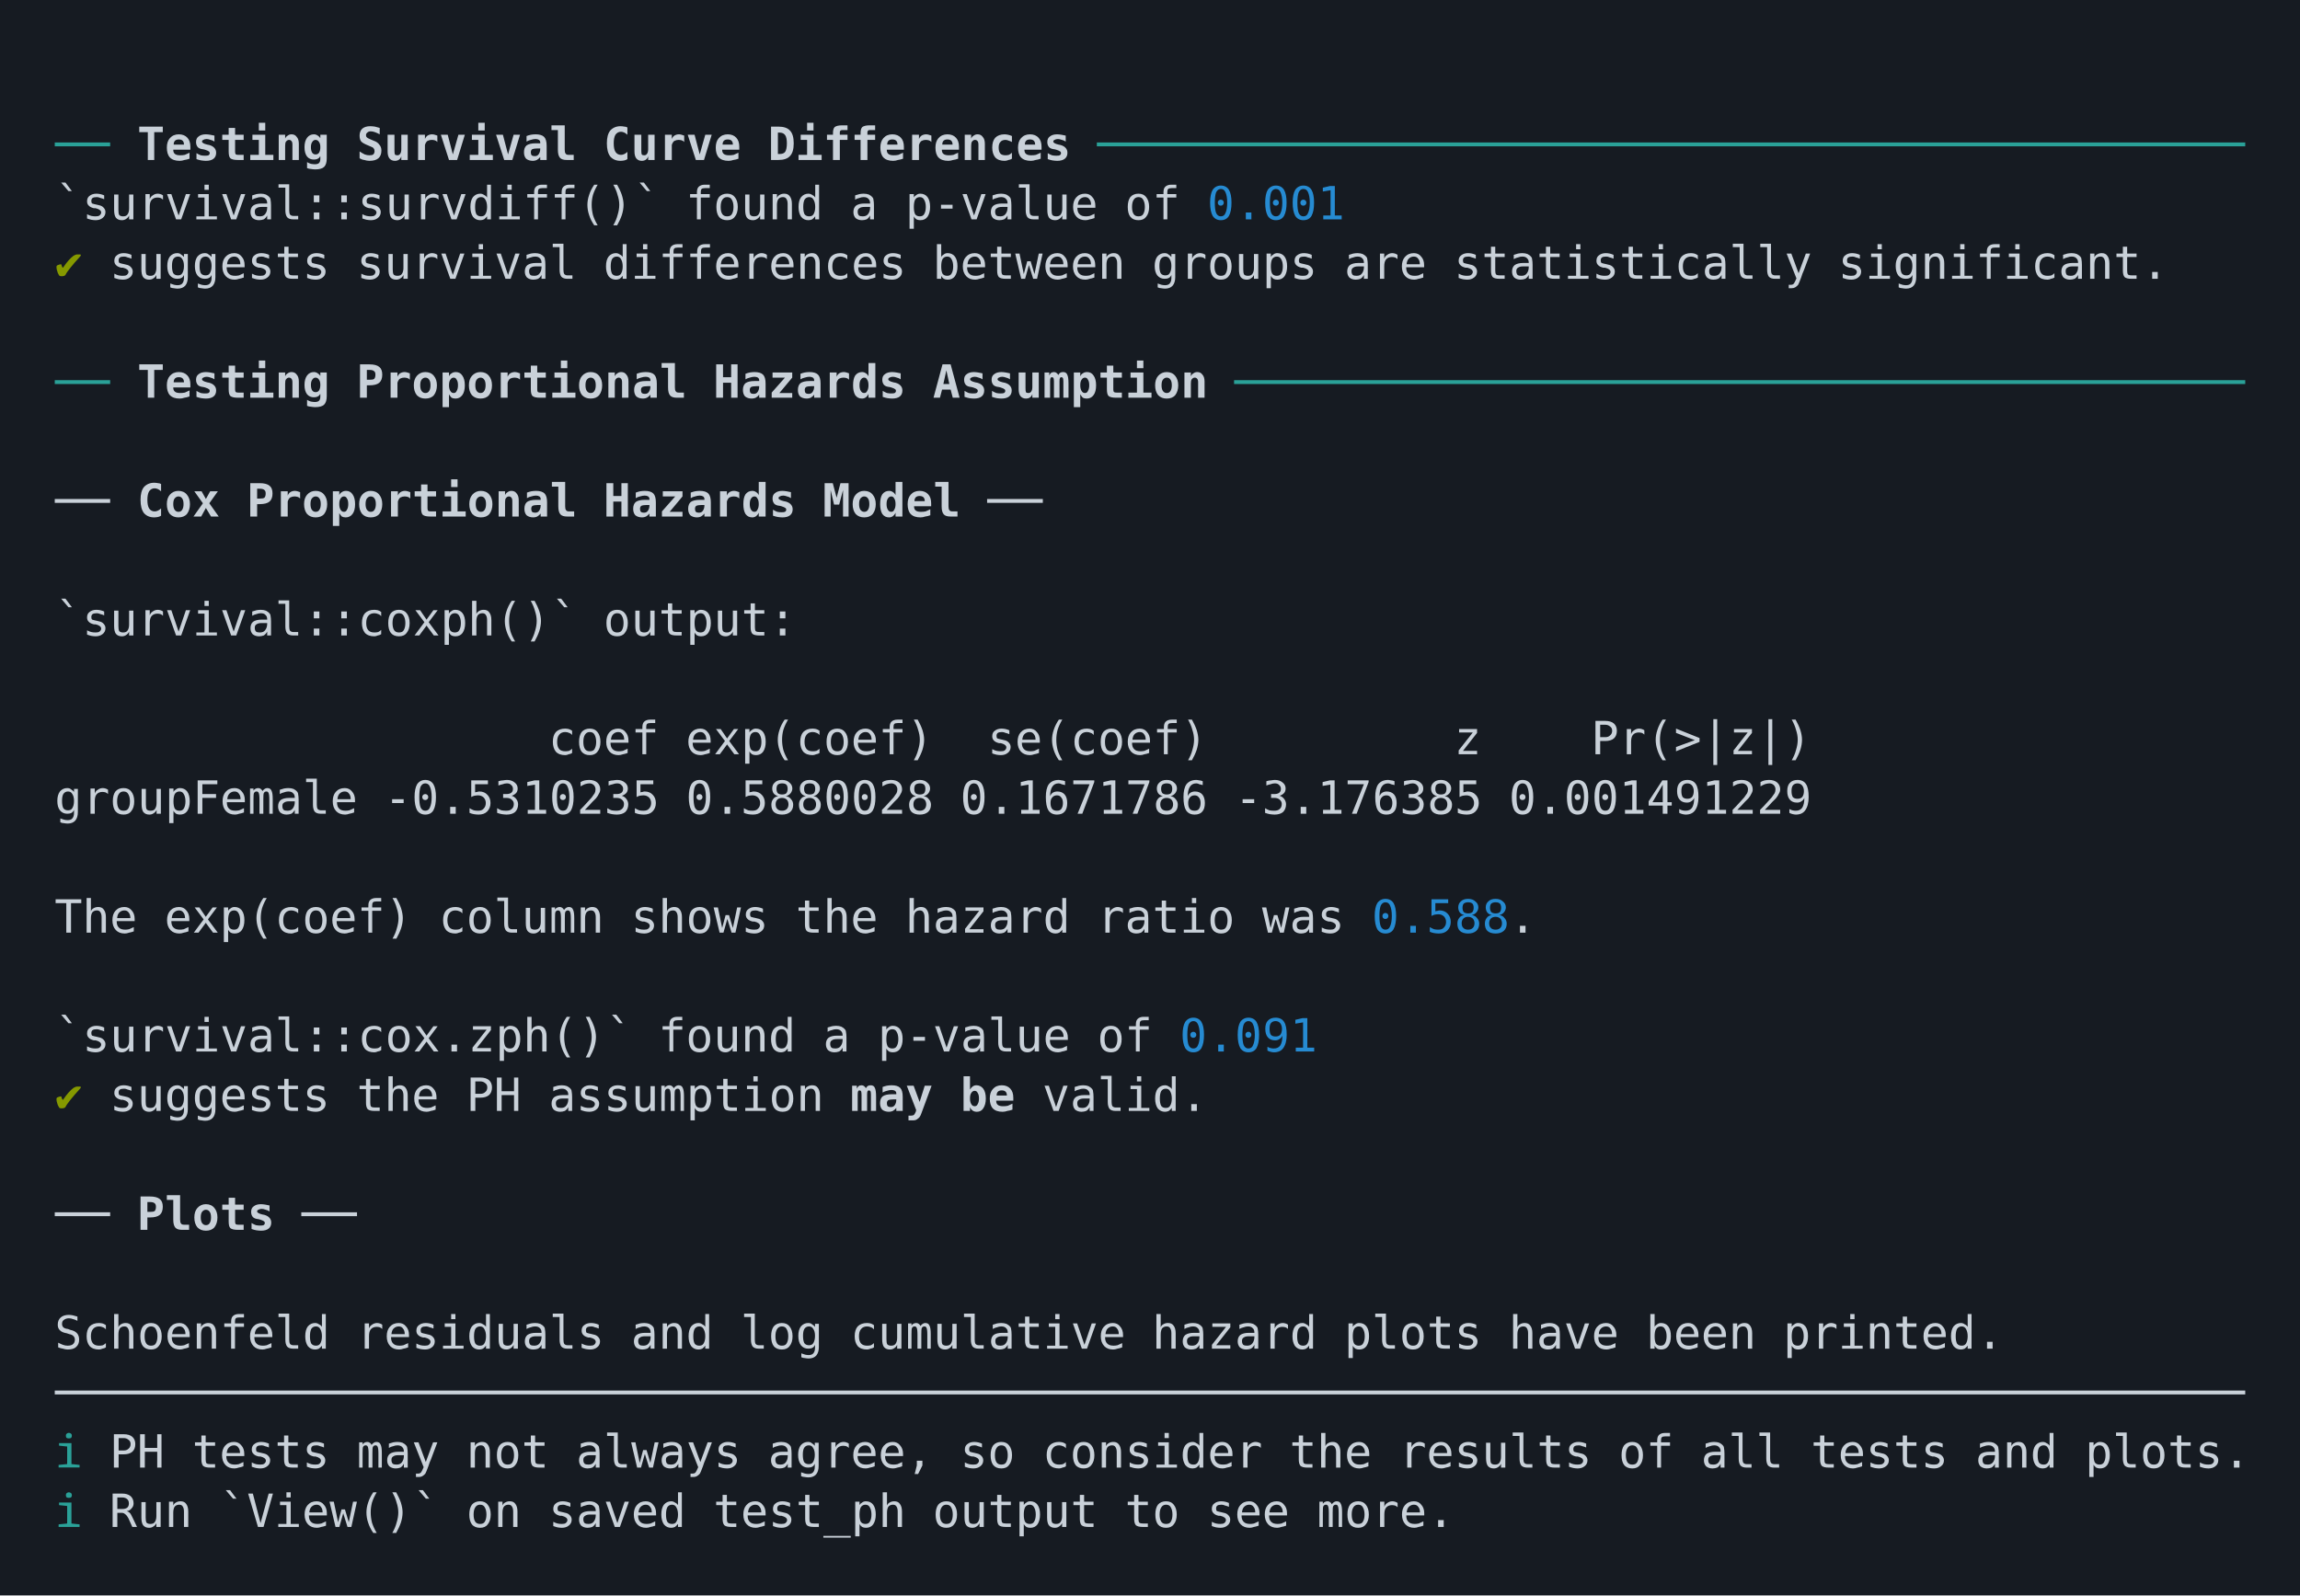
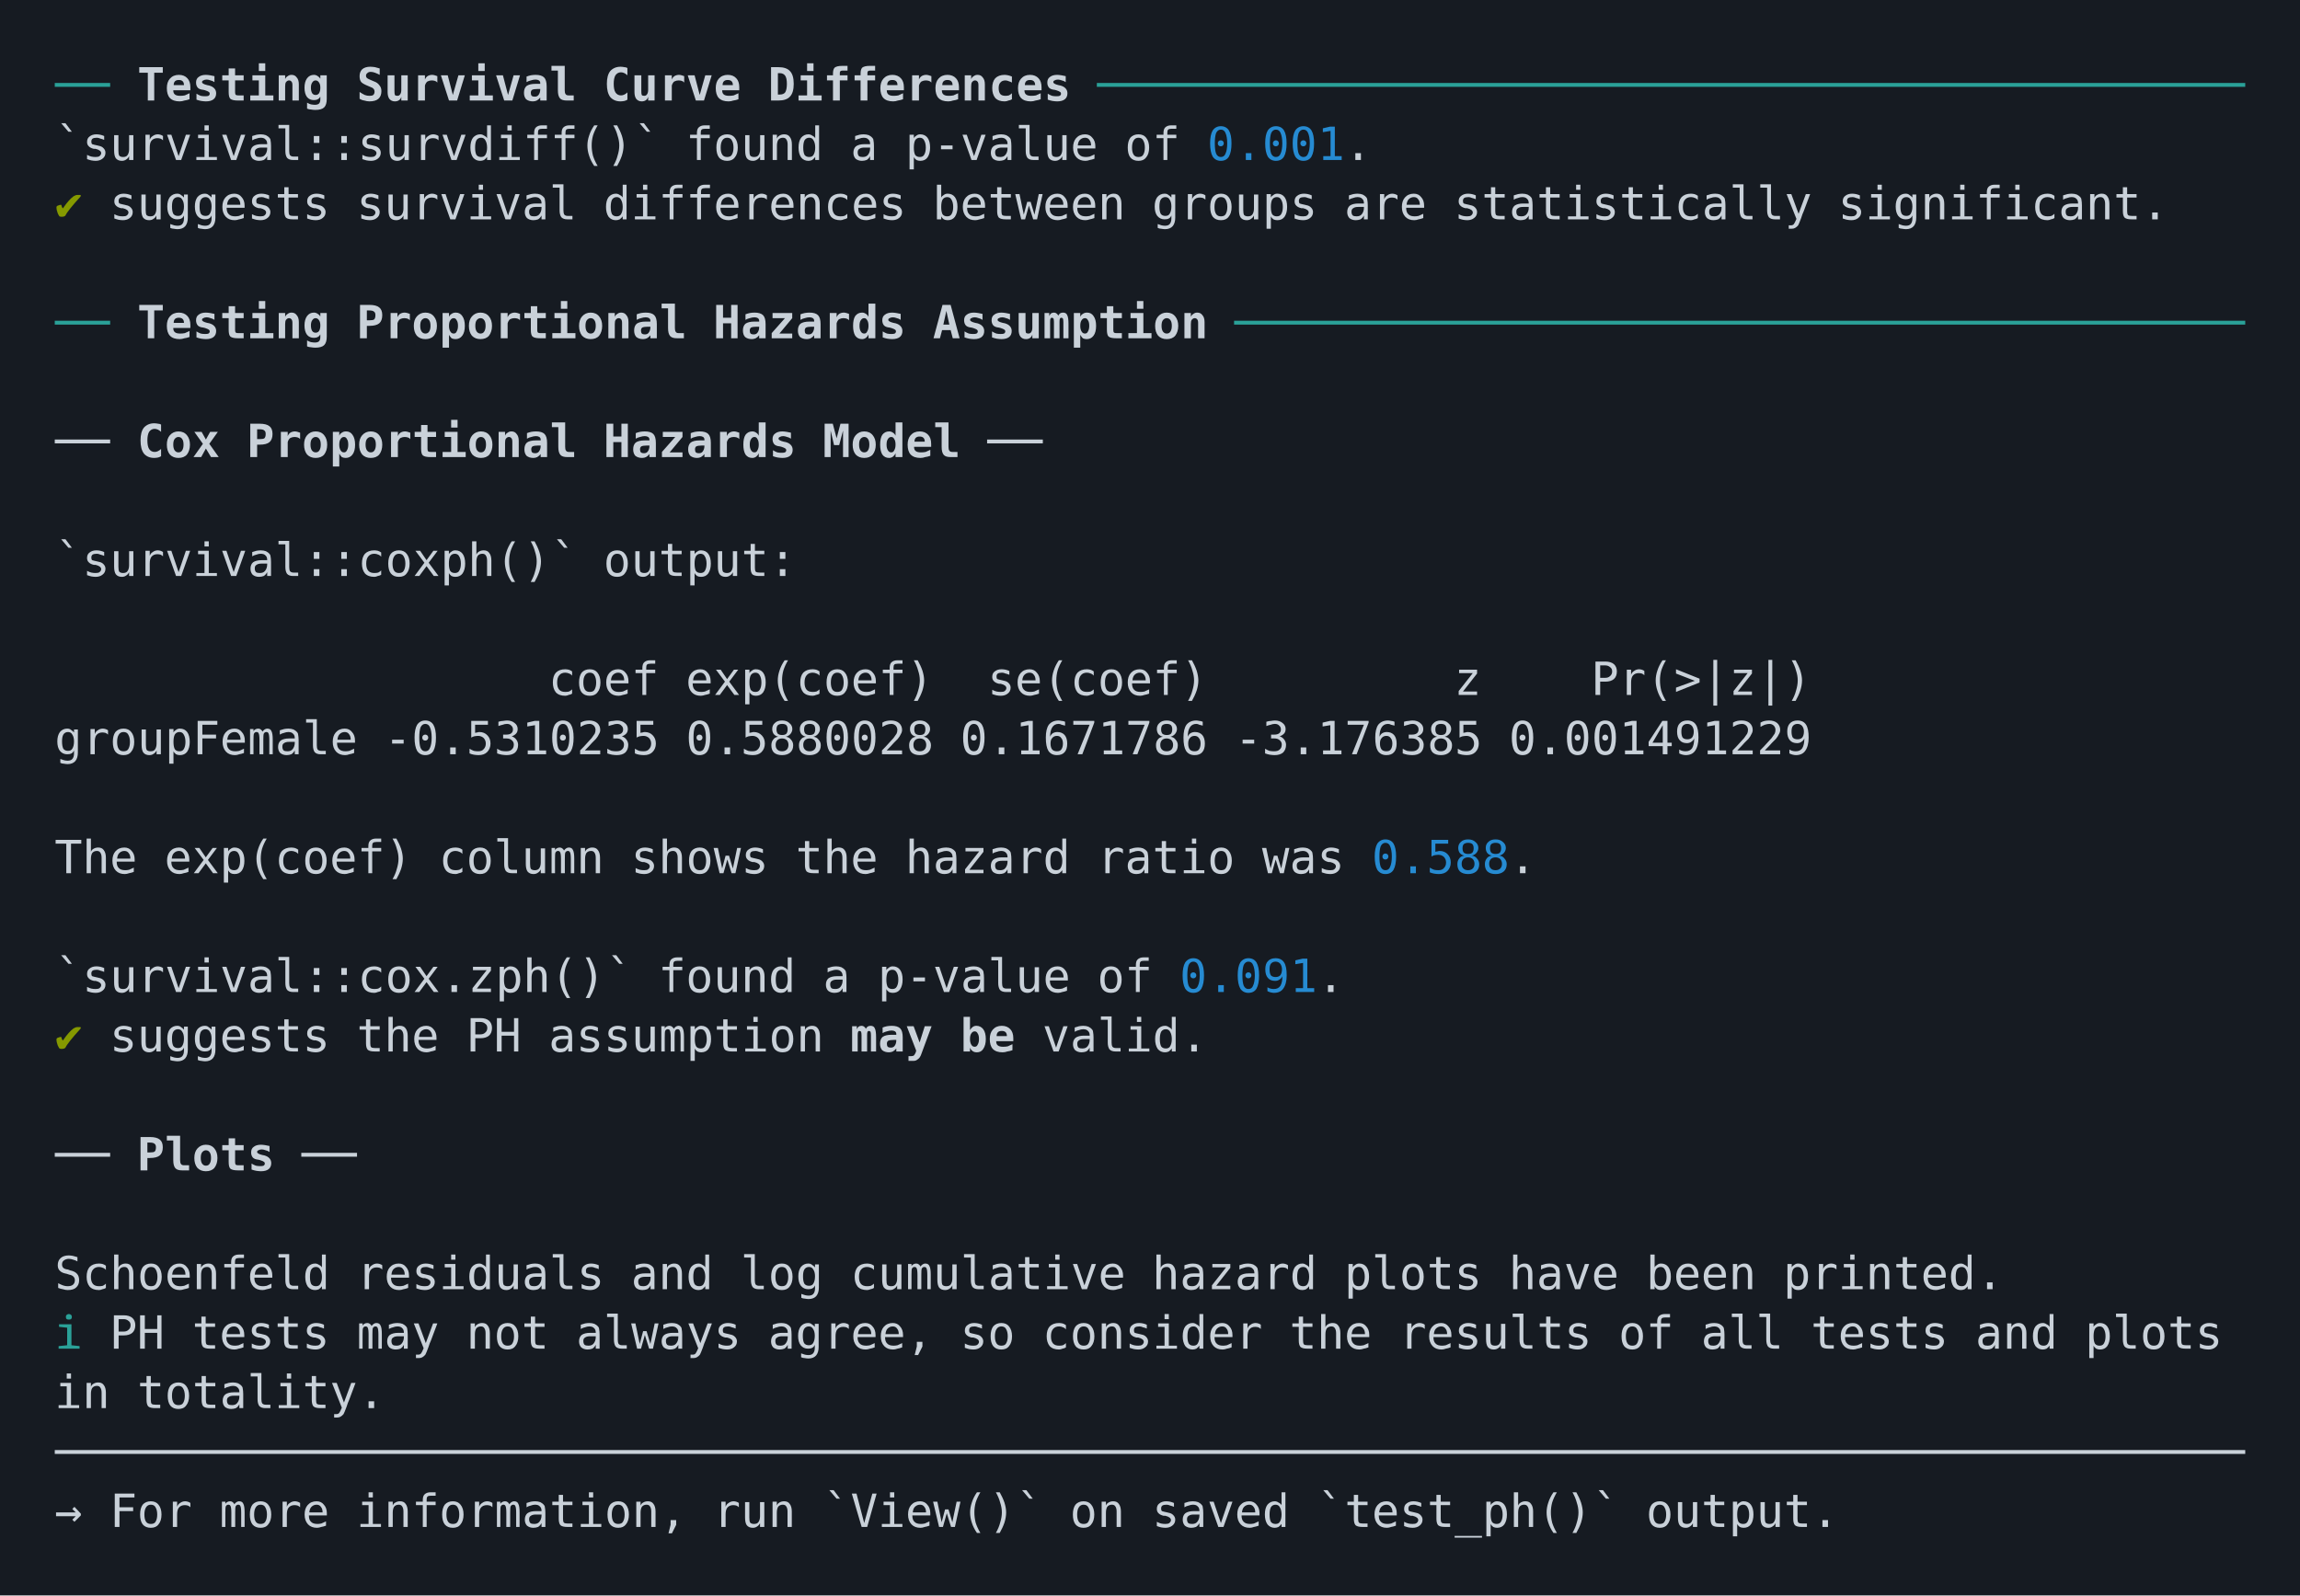
<svg xmlns="http://www.w3.org/2000/svg" xmlns:xlink="http://www.w3.org/1999/xlink" width="840" height="582.75">
  <rect width="840" height="582.75" rx="0" ry="0" class="a" />
  <svg height="542.75" viewBox="0 0 80 54.275" width="800" x="20" y="20">
    <style>.a{fill:rgb(22,27,34)}.b{font-family:'Fira Code',Monaco,Consolas,Menlo,'Bitstream Vera Sans Mono','Powerline Symbols',monospace}.c{fill:transparent}.d{fill:rgb(42,161,152);white-space:pre}.e{fill:rgb(201,209,217);font-weight:bold;white-space:pre}.f{fill:rgb(201,209,217);white-space:pre}.g{fill:rgb(38,139,210);white-space:pre}.h{fill:rgb(133,153,0);white-space:pre}</style>
    <g font-family="'Fira Code',Monaco,Consolas,Menlo,'Bitstream Vera Sans Mono','Powerline Symbols',monospace" font-size="1.67" class="b">
      <defs>
        <symbol id="a">
          <rect height="25" width="80" x="0" y="0" class="c" />
        </symbol>
      </defs>
      <rect height="54.275" width="80" class="a" />
      <svg x="0" y="0" width="80">
        <svg x="0">
          <use xlink:href="#a" />
-           <text font-size="1.67" x="0" y="3.841" class="d">──</text>
-           <text font-size="1.67" x="3.006" y="3.841" class="e">Testing</text>
-           <text font-size="1.67" x="11.022" y="3.841" class="e">Survival</text>
-           <text font-size="1.67" x="20.04" y="3.841" class="e">Curve</text>
-           <text font-size="1.67" x="26.052" y="3.841" class="e">Differences</text>
-           <text font-size="1.67" x="38.076" y="3.841" class="d">──────────────────────────────────────────</text>
-           <text font-size="1.67" x="0" y="6.012" class="f">`survival::survdiff()`</text>
-           <text font-size="1.67" x="23.046" y="6.012" class="f">found</text>
-           <text font-size="1.67" x="29.058" y="6.012" class="f">a</text>
-           <text font-size="1.67" x="31.062" y="6.012" class="f">p-value</text>
-           <text font-size="1.67" x="39.078" y="6.012" class="f">of</text>
-           <text font-size="1.67" x="42.084" y="6.012" class="g">0.001</text>
-           <text font-size="1.67" x="0" y="8.183" class="h">✔</text>
-           <text font-size="1.67" x="2.004" y="8.183" class="f">suggests</text>
-           <text font-size="1.67" x="11.022" y="8.183" class="f">survival</text>
-           <text font-size="1.67" x="20.04" y="8.183" class="f">differences</text>
-           <text font-size="1.67" x="32.064" y="8.183" class="f">between</text>
-           <text font-size="1.67" x="40.08" y="8.183" class="f">groups</text>
-           <text font-size="1.67" x="47.094" y="8.183" class="f">are</text>
-           <text font-size="1.67" x="51.102" y="8.183" class="f">statistically</text>
-           <text font-size="1.67" x="65.13" y="8.183" class="f">significant.</text>
-           <text font-size="1.67" x="0" y="12.525" class="d">──</text>
-           <text font-size="1.67" x="3.006" y="12.525" class="e">Testing</text>
-           <text font-size="1.67" x="11.022" y="12.525" class="e">Proportional</text>
-           <text font-size="1.67" x="24.048" y="12.525" class="e">Hazards</text>
-           <text font-size="1.67" x="32.064" y="12.525" class="e">Assumption</text>
-           <text font-size="1.67" x="43.086" y="12.525" class="d">─────────────────────────────────────</text>
-           <text font-size="1.67" x="0" y="16.867" class="f">──</text>
-           <text font-size="1.67" x="3.006" y="16.867" class="e">Cox</text>
-           <text font-size="1.67" x="7.014" y="16.867" class="e">Proportional</text>
-           <text font-size="1.67" x="20.04" y="16.867" class="e">Hazards</text>
-           <text font-size="1.67" x="28.056" y="16.867" class="e">Model</text>
-           <text font-size="1.67" x="34.068" y="16.867" class="f">──</text>
-           <text font-size="1.67" x="0" y="21.209" class="f">`survival::coxph()`</text>
-           <text font-size="1.67" x="20.04" y="21.209" class="f">output:</text>
-           <text font-size="1.67" x="18.036" y="25.551" class="f">coef</text>
-           <text font-size="1.67" x="23.046" y="25.551" class="f">exp(coef)</text>
-           <text font-size="1.67" x="34.068" y="25.551" class="f">se(coef)</text>
-           <text font-size="1.67" x="51.102" y="25.551" class="f">z</text>
-           <text font-size="1.67" x="56.112" y="25.551" class="f">Pr(&gt;|z|)</text>
-           <text font-size="1.67" x="0" y="27.722" class="f">groupFemale</text>
-           <text font-size="1.67" x="12.024" y="27.722" class="f">-0.5310235</text>
-           <text font-size="1.67" x="23.046" y="27.722" class="f">0.5880028</text>
-           <text font-size="1.67" x="33.066" y="27.722" class="f">0.1671786</text>
-           <text font-size="1.67" x="43.086" y="27.722" class="f">-3.176385</text>
-           <text font-size="1.67" x="53.106" y="27.722" class="f">0.001491229</text>
-           <text font-size="1.67" x="0" y="32.064" class="f">The</text>
-           <text font-size="1.67" x="4.008" y="32.064" class="f">exp(coef)</text>
-           <text font-size="1.67" x="14.028" y="32.064" class="f">column</text>
-           <text font-size="1.67" x="21.042" y="32.064" class="f">shows</text>
-           <text font-size="1.67" x="27.054" y="32.064" class="f">the</text>
-           <text font-size="1.67" x="31.062" y="32.064" class="f">hazard</text>
-           <text font-size="1.67" x="38.076" y="32.064" class="f">ratio</text>
-           <text font-size="1.67" x="44.088" y="32.064" class="f">was</text>
-           <text font-size="1.67" x="48.096" y="32.064" class="g">0.588</text>
-           <text font-size="1.67" x="53.106" y="32.064" class="f">.</text>
-           <text font-size="1.67" x="0" y="36.406" class="f">`survival::cox.zph()`</text>
-           <text font-size="1.67" x="22.044" y="36.406" class="f">found</text>
-           <text font-size="1.67" x="28.056" y="36.406" class="f">a</text>
-           <text font-size="1.67" x="30.06" y="36.406" class="f">p-value</text>
-           <text font-size="1.67" x="38.076" y="36.406" class="f">of</text>
-           <text font-size="1.67" x="41.082" y="36.406" class="g">0.091</text>
-           <text font-size="1.67" x="0" y="38.577" class="h">✔</text>
-           <text font-size="1.67" x="2.004" y="38.577" class="f">suggests</text>
-           <text font-size="1.67" x="11.022" y="38.577" class="f">the</text>
-           <text font-size="1.67" x="15.03" y="38.577" class="f">PH</text>
-           <text font-size="1.67" x="18.036" y="38.577" class="f">assumption</text>
-           <text font-size="1.67" x="29.058" y="38.577" class="e">may</text>
-           <text font-size="1.67" x="33.066" y="38.577" class="e">be</text>
-           <text font-size="1.67" x="36.072" y="38.577" class="f">valid.</text>
-           <text font-size="1.67" x="0" y="42.919" class="f">──</text>
-           <text font-size="1.67" x="3.006" y="42.919" class="e">Plots</text>
-           <text font-size="1.67" x="9.018" y="42.919" class="f">──</text>
-           <text font-size="1.67" x="0" y="47.261" class="f">Schoenfeld</text>
-           <text font-size="1.67" x="11.022" y="47.261" class="f">residuals</text>
-           <text font-size="1.67" x="21.042" y="47.261" class="f">and</text>
-           <text font-size="1.67" x="25.05" y="47.261" class="f">log</text>
-           <text font-size="1.67" x="29.058" y="47.261" class="f">cumulative</text>
-           <text font-size="1.67" x="40.08" y="47.261" class="f">hazard</text>
-           <text font-size="1.67" x="47.094" y="47.261" class="f">plots</text>
-           <text font-size="1.67" x="53.106" y="47.261" class="f">have</text>
-           <text font-size="1.67" x="58.116" y="47.261" class="f">been</text>
-           <text font-size="1.67" x="63.126" y="47.261" class="f">printed.</text>
-           <text font-size="1.67" x="0" y="49.432" class="f">────────────────────────────────────────────────────────────────────────────────</text>
-           <text font-size="1.67" x="0" y="51.603" class="d">ℹ</text>
-           <text font-size="1.67" x="2.004" y="51.603" class="f">PH</text>
-           <text font-size="1.67" x="5.01" y="51.603" class="f">tests</text>
-           <text font-size="1.67" x="11.022" y="51.603" class="f">may</text>
-           <text font-size="1.67" x="15.03" y="51.603" class="f">not</text>
-           <text font-size="1.67" x="19.038" y="51.603" class="f">always</text>
-           <text font-size="1.67" x="26.052" y="51.603" class="f">agree,</text>
-           <text font-size="1.67" x="33.066" y="51.603" class="f">so</text>
-           <text font-size="1.67" x="36.072" y="51.603" class="f">consider</text>
-           <text font-size="1.67" x="45.09" y="51.603" class="f">the</text>
-           <text font-size="1.67" x="49.098" y="51.603" class="f">results</text>
-           <text font-size="1.67" x="57.114" y="51.603" class="f">of</text>
-           <text font-size="1.67" x="60.12" y="51.603" class="f">all</text>
-           <text font-size="1.67" x="64.128" y="51.603" class="f">tests</text>
-           <text font-size="1.67" x="70.14" y="51.603" class="f">and</text>
-           <text font-size="1.67" x="74.148" y="51.603" class="f">plots.</text>
-           <text font-size="1.67" x="0" y="53.774" class="d">ℹ</text>
-           <text font-size="1.67" x="2.004" y="53.774" class="f">Run</text>
-           <text font-size="1.67" x="6.012" y="53.774" class="f">`View()`</text>
-           <text font-size="1.67" x="15.03" y="53.774" class="f">on</text>
-           <text font-size="1.67" x="18.036" y="53.774" class="f">saved</text>
-           <text font-size="1.67" x="24.048" y="53.774" class="f">test_ph</text>
-           <text font-size="1.67" x="32.064" y="53.774" class="f">output</text>
-           <text font-size="1.67" x="39.078" y="53.774" class="f">to</text>
-           <text font-size="1.67" x="42.084" y="53.774" class="f">see</text>
-           <text font-size="1.67" x="46.092" y="53.774" class="f">more.</text>
+           <text font-size="1.67" x="0" y="1.67" class="d">──</text>
+           <text font-size="1.67" x="3.006" y="1.67" class="e">Testing</text>
+           <text font-size="1.67" x="11.022" y="1.67" class="e">Survival</text>
+           <text font-size="1.67" x="20.04" y="1.67" class="e">Curve</text>
+           <text font-size="1.67" x="26.052" y="1.67" class="e">Differences</text>
+           <text font-size="1.67" x="38.076" y="1.67" class="d">──────────────────────────────────────────</text>
+           <text font-size="1.67" x="0" y="3.841" class="f">`survival::survdiff()`</text>
+           <text font-size="1.67" x="23.046" y="3.841" class="f">found</text>
+           <text font-size="1.67" x="29.058" y="3.841" class="f">a</text>
+           <text font-size="1.67" x="31.062" y="3.841" class="f">p-value</text>
+           <text font-size="1.67" x="39.078" y="3.841" class="f">of</text>
+           <text font-size="1.67" x="42.084" y="3.841" class="g">0.001</text>
+           <text font-size="1.67" x="47.094" y="3.841" class="f">.</text>
+           <text font-size="1.67" x="0" y="6.012" class="h">✔</text>
+           <text font-size="1.67" x="2.004" y="6.012" class="f">suggests</text>
+           <text font-size="1.67" x="11.022" y="6.012" class="f">survival</text>
+           <text font-size="1.67" x="20.04" y="6.012" class="f">differences</text>
+           <text font-size="1.67" x="32.064" y="6.012" class="f">between</text>
+           <text font-size="1.67" x="40.08" y="6.012" class="f">groups</text>
+           <text font-size="1.67" x="47.094" y="6.012" class="f">are</text>
+           <text font-size="1.67" x="51.102" y="6.012" class="f">statistically</text>
+           <text font-size="1.67" x="65.13" y="6.012" class="f">significant.</text>
+           <text font-size="1.67" x="0" y="10.354" class="d">──</text>
+           <text font-size="1.67" x="3.006" y="10.354" class="e">Testing</text>
+           <text font-size="1.67" x="11.022" y="10.354" class="e">Proportional</text>
+           <text font-size="1.67" x="24.048" y="10.354" class="e">Hazards</text>
+           <text font-size="1.67" x="32.064" y="10.354" class="e">Assumption</text>
+           <text font-size="1.67" x="43.086" y="10.354" class="d">─────────────────────────────────────</text>
+           <text font-size="1.67" x="0" y="14.696" class="f">──</text>
+           <text font-size="1.67" x="3.006" y="14.696" class="e">Cox</text>
+           <text font-size="1.67" x="7.014" y="14.696" class="e">Proportional</text>
+           <text font-size="1.67" x="20.04" y="14.696" class="e">Hazards</text>
+           <text font-size="1.67" x="28.056" y="14.696" class="e">Model</text>
+           <text font-size="1.67" x="34.068" y="14.696" class="f">──</text>
+           <text font-size="1.67" x="0" y="19.038" class="f">`survival::coxph()`</text>
+           <text font-size="1.67" x="20.04" y="19.038" class="f">output:</text>
+           <text font-size="1.67" x="18.036" y="23.38" class="f">coef</text>
+           <text font-size="1.67" x="23.046" y="23.38" class="f">exp(coef)</text>
+           <text font-size="1.67" x="34.068" y="23.38" class="f">se(coef)</text>
+           <text font-size="1.67" x="51.102" y="23.38" class="f">z</text>
+           <text font-size="1.67" x="56.112" y="23.38" class="f">Pr(&gt;|z|)</text>
+           <text font-size="1.67" x="0" y="25.551" class="f">groupFemale</text>
+           <text font-size="1.67" x="12.024" y="25.551" class="f">-0.5310235</text>
+           <text font-size="1.67" x="23.046" y="25.551" class="f">0.5880028</text>
+           <text font-size="1.67" x="33.066" y="25.551" class="f">0.1671786</text>
+           <text font-size="1.67" x="43.086" y="25.551" class="f">-3.176385</text>
+           <text font-size="1.67" x="53.106" y="25.551" class="f">0.001491229</text>
+           <text font-size="1.67" x="0" y="29.893" class="f">The</text>
+           <text font-size="1.67" x="4.008" y="29.893" class="f">exp(coef)</text>
+           <text font-size="1.67" x="14.028" y="29.893" class="f">column</text>
+           <text font-size="1.67" x="21.042" y="29.893" class="f">shows</text>
+           <text font-size="1.67" x="27.054" y="29.893" class="f">the</text>
+           <text font-size="1.67" x="31.062" y="29.893" class="f">hazard</text>
+           <text font-size="1.67" x="38.076" y="29.893" class="f">ratio</text>
+           <text font-size="1.67" x="44.088" y="29.893" class="f">was</text>
+           <text font-size="1.67" x="48.096" y="29.893" class="g">0.588</text>
+           <text font-size="1.67" x="53.106" y="29.893" class="f">.</text>
+           <text font-size="1.67" x="0" y="34.235" class="f">`survival::cox.zph()`</text>
+           <text font-size="1.67" x="22.044" y="34.235" class="f">found</text>
+           <text font-size="1.67" x="28.056" y="34.235" class="f">a</text>
+           <text font-size="1.67" x="30.06" y="34.235" class="f">p-value</text>
+           <text font-size="1.67" x="38.076" y="34.235" class="f">of</text>
+           <text font-size="1.67" x="41.082" y="34.235" class="g">0.091</text>
+           <text font-size="1.67" x="46.092" y="34.235" class="f">.</text>
+           <text font-size="1.67" x="0" y="36.406" class="h">✔</text>
+           <text font-size="1.67" x="2.004" y="36.406" class="f">suggests</text>
+           <text font-size="1.67" x="11.022" y="36.406" class="f">the</text>
+           <text font-size="1.67" x="15.03" y="36.406" class="f">PH</text>
+           <text font-size="1.67" x="18.036" y="36.406" class="f">assumption</text>
+           <text font-size="1.67" x="29.058" y="36.406" class="e">may</text>
+           <text font-size="1.67" x="33.066" y="36.406" class="e">be</text>
+           <text font-size="1.67" x="36.072" y="36.406" class="f">valid.</text>
+           <text font-size="1.67" x="0" y="40.748" class="f">──</text>
+           <text font-size="1.67" x="3.006" y="40.748" class="e">Plots</text>
+           <text font-size="1.67" x="9.018" y="40.748" class="f">──</text>
+           <text font-size="1.67" x="0" y="45.09" class="f">Schoenfeld</text>
+           <text font-size="1.67" x="11.022" y="45.09" class="f">residuals</text>
+           <text font-size="1.67" x="21.042" y="45.09" class="f">and</text>
+           <text font-size="1.67" x="25.05" y="45.09" class="f">log</text>
+           <text font-size="1.67" x="29.058" y="45.09" class="f">cumulative</text>
+           <text font-size="1.67" x="40.08" y="45.09" class="f">hazard</text>
+           <text font-size="1.67" x="47.094" y="45.09" class="f">plots</text>
+           <text font-size="1.67" x="53.106" y="45.09" class="f">have</text>
+           <text font-size="1.67" x="58.116" y="45.09" class="f">been</text>
+           <text font-size="1.67" x="63.126" y="45.09" class="f">printed.</text>
+           <text font-size="1.67" x="0" y="47.261" class="d">ℹ</text>
+           <text font-size="1.67" x="2.004" y="47.261" class="f">PH</text>
+           <text font-size="1.67" x="5.01" y="47.261" class="f">tests</text>
+           <text font-size="1.67" x="11.022" y="47.261" class="f">may</text>
+           <text font-size="1.67" x="15.03" y="47.261" class="f">not</text>
+           <text font-size="1.67" x="19.038" y="47.261" class="f">always</text>
+           <text font-size="1.67" x="26.052" y="47.261" class="f">agree,</text>
+           <text font-size="1.67" x="33.066" y="47.261" class="f">so</text>
+           <text font-size="1.67" x="36.072" y="47.261" class="f">consider</text>
+           <text font-size="1.67" x="45.09" y="47.261" class="f">the</text>
+           <text font-size="1.67" x="49.098" y="47.261" class="f">results</text>
+           <text font-size="1.67" x="57.114" y="47.261" class="f">of</text>
+           <text font-size="1.67" x="60.12" y="47.261" class="f">all</text>
+           <text font-size="1.67" x="64.128" y="47.261" class="f">tests</text>
+           <text font-size="1.67" x="70.14" y="47.261" class="f">and</text>
+           <text font-size="1.67" x="74.148" y="47.261" class="f">plots</text>
+           <text font-size="1.67" x="0" y="49.432" class="f">in</text>
+           <text font-size="1.67" x="3.006" y="49.432" class="f">totality.</text>
+           <text font-size="1.67" x="0" y="51.603" class="f">────────────────────────────────────────────────────────────────────────────────</text>
+           <text font-size="1.67" x="0" y="53.774" class="f">→</text>
+           <text font-size="1.67" x="2.004" y="53.774" class="f">For</text>
+           <text font-size="1.67" x="6.012" y="53.774" class="f">more</text>
+           <text font-size="1.67" x="11.022" y="53.774" class="f">information,</text>
+           <text font-size="1.67" x="24.048" y="53.774" class="f">run</text>
+           <text font-size="1.67" x="28.056" y="53.774" class="f">`View()`</text>
+           <text font-size="1.67" x="37.074" y="53.774" class="f">on</text>
+           <text font-size="1.67" x="40.08" y="53.774" class="f">saved</text>
+           <text font-size="1.67" x="46.092" y="53.774" class="f">`test_ph()`</text>
+           <text font-size="1.67" x="58.116" y="53.774" class="f">output.</text>
        </svg>
      </svg>
    </g>
  </svg>
</svg>
